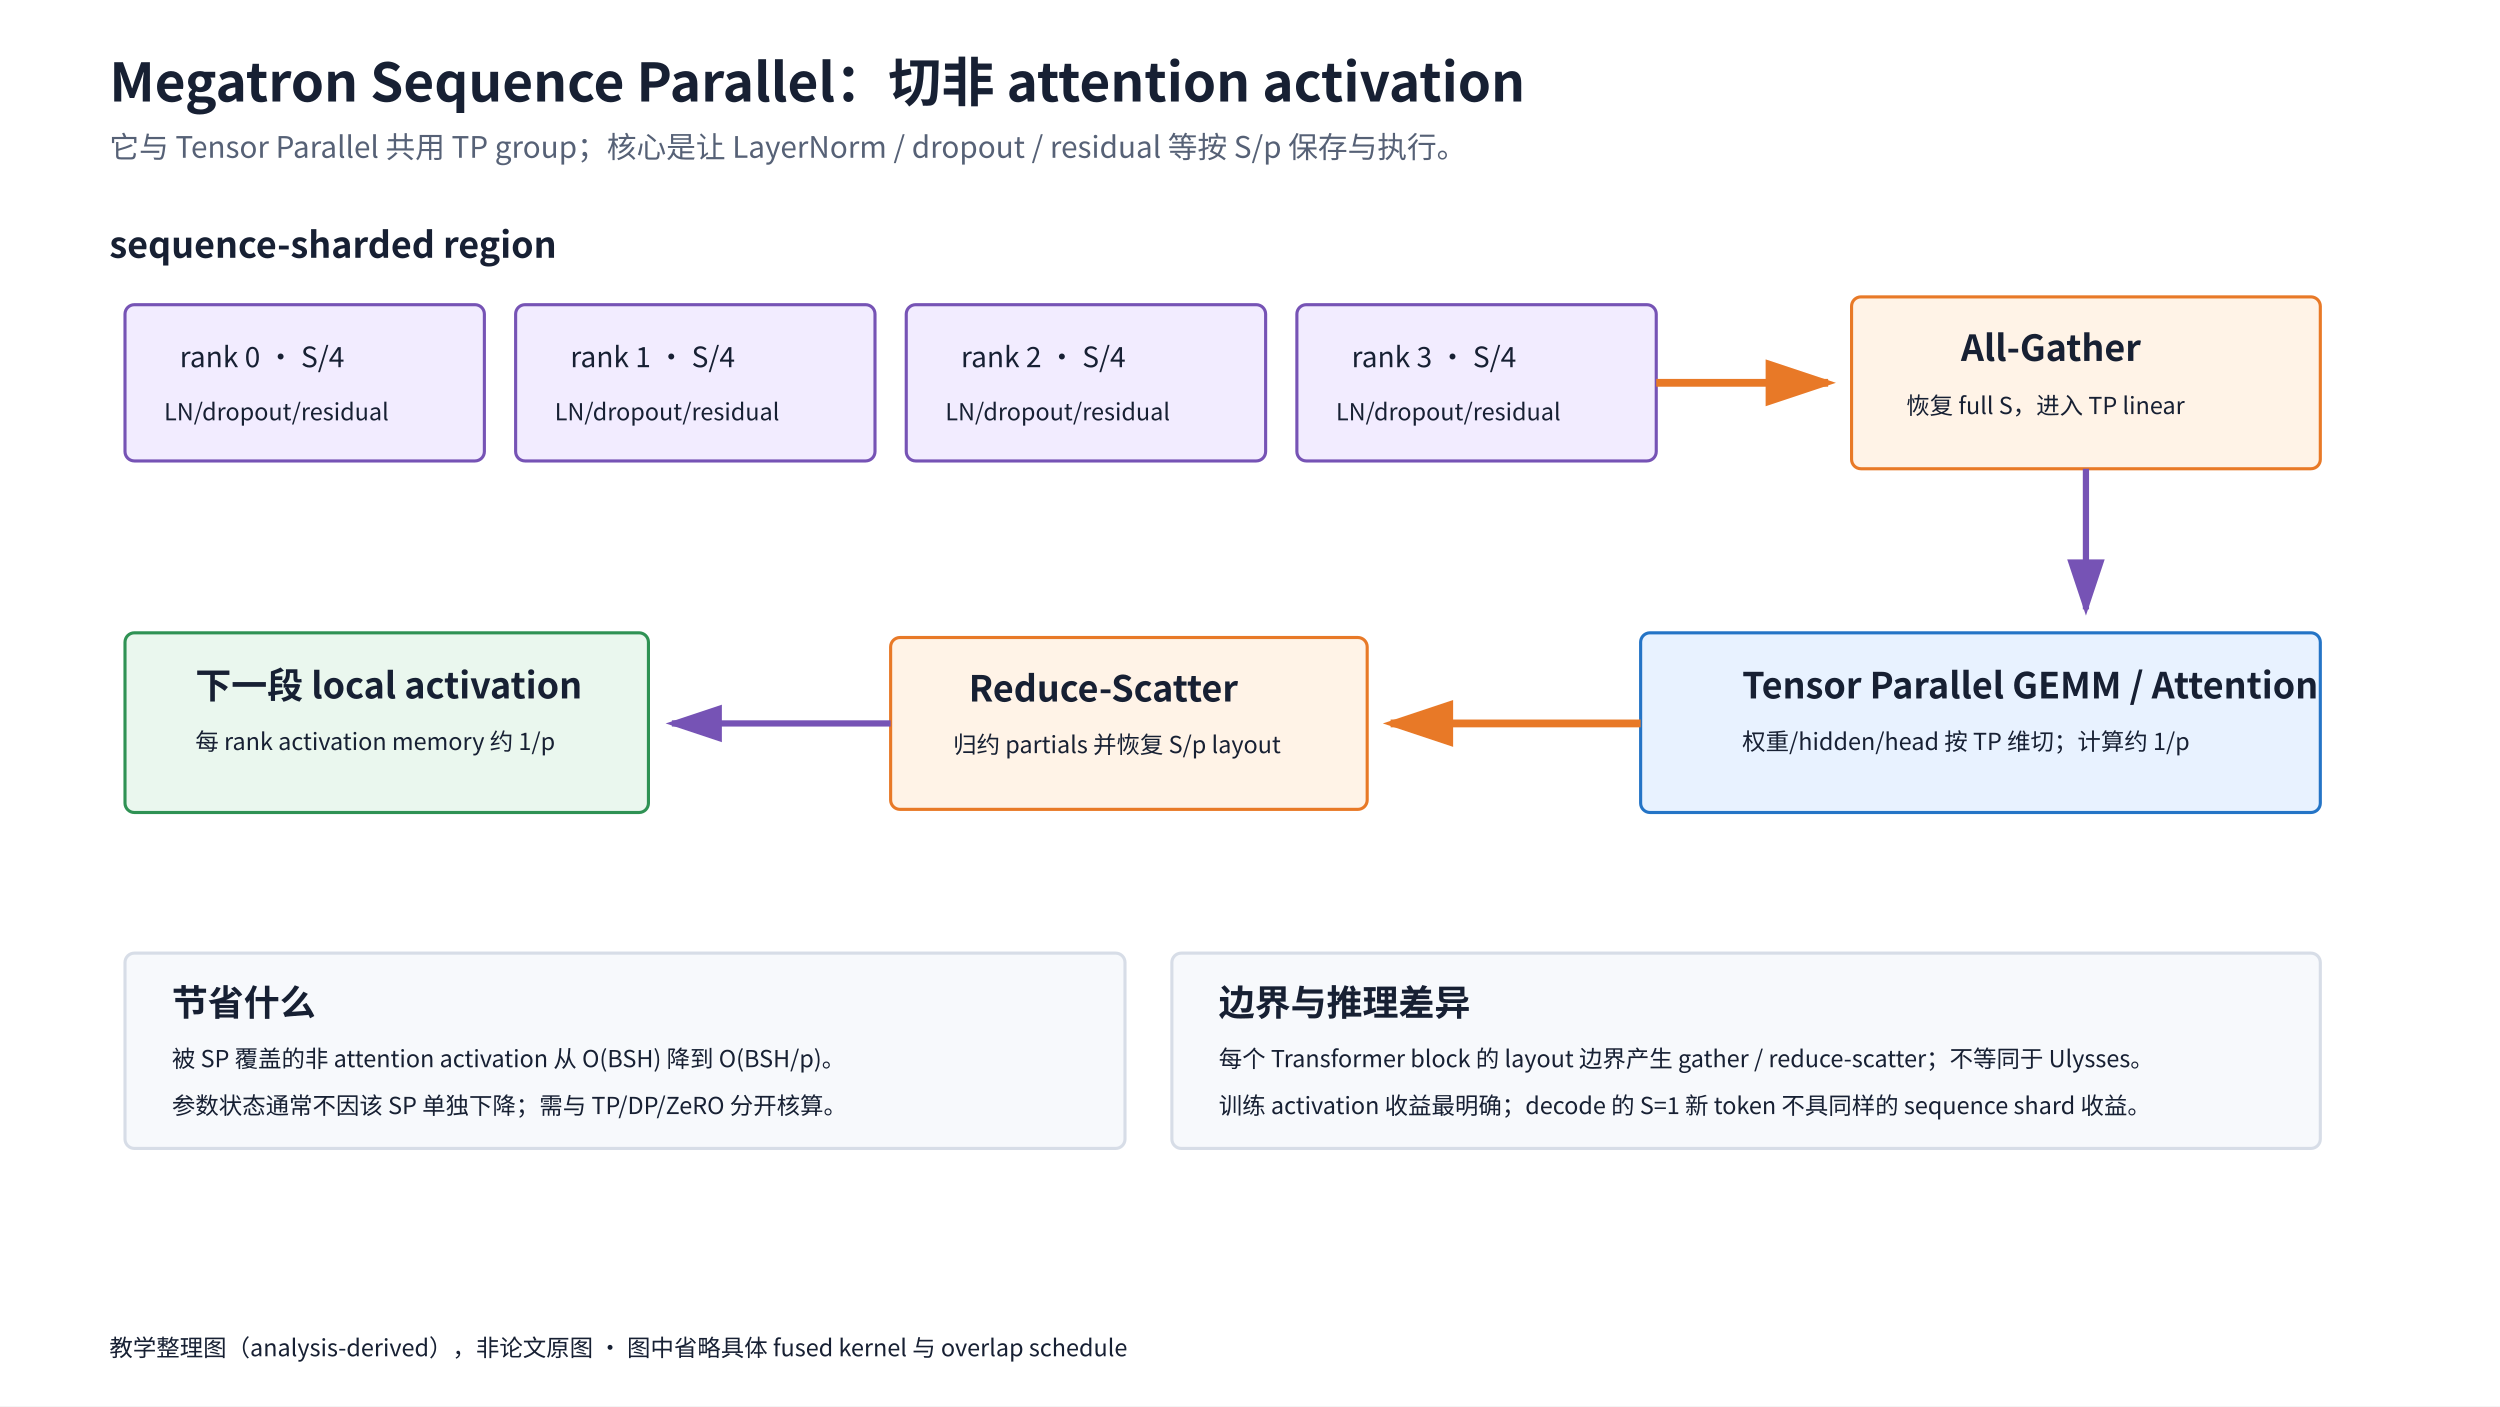
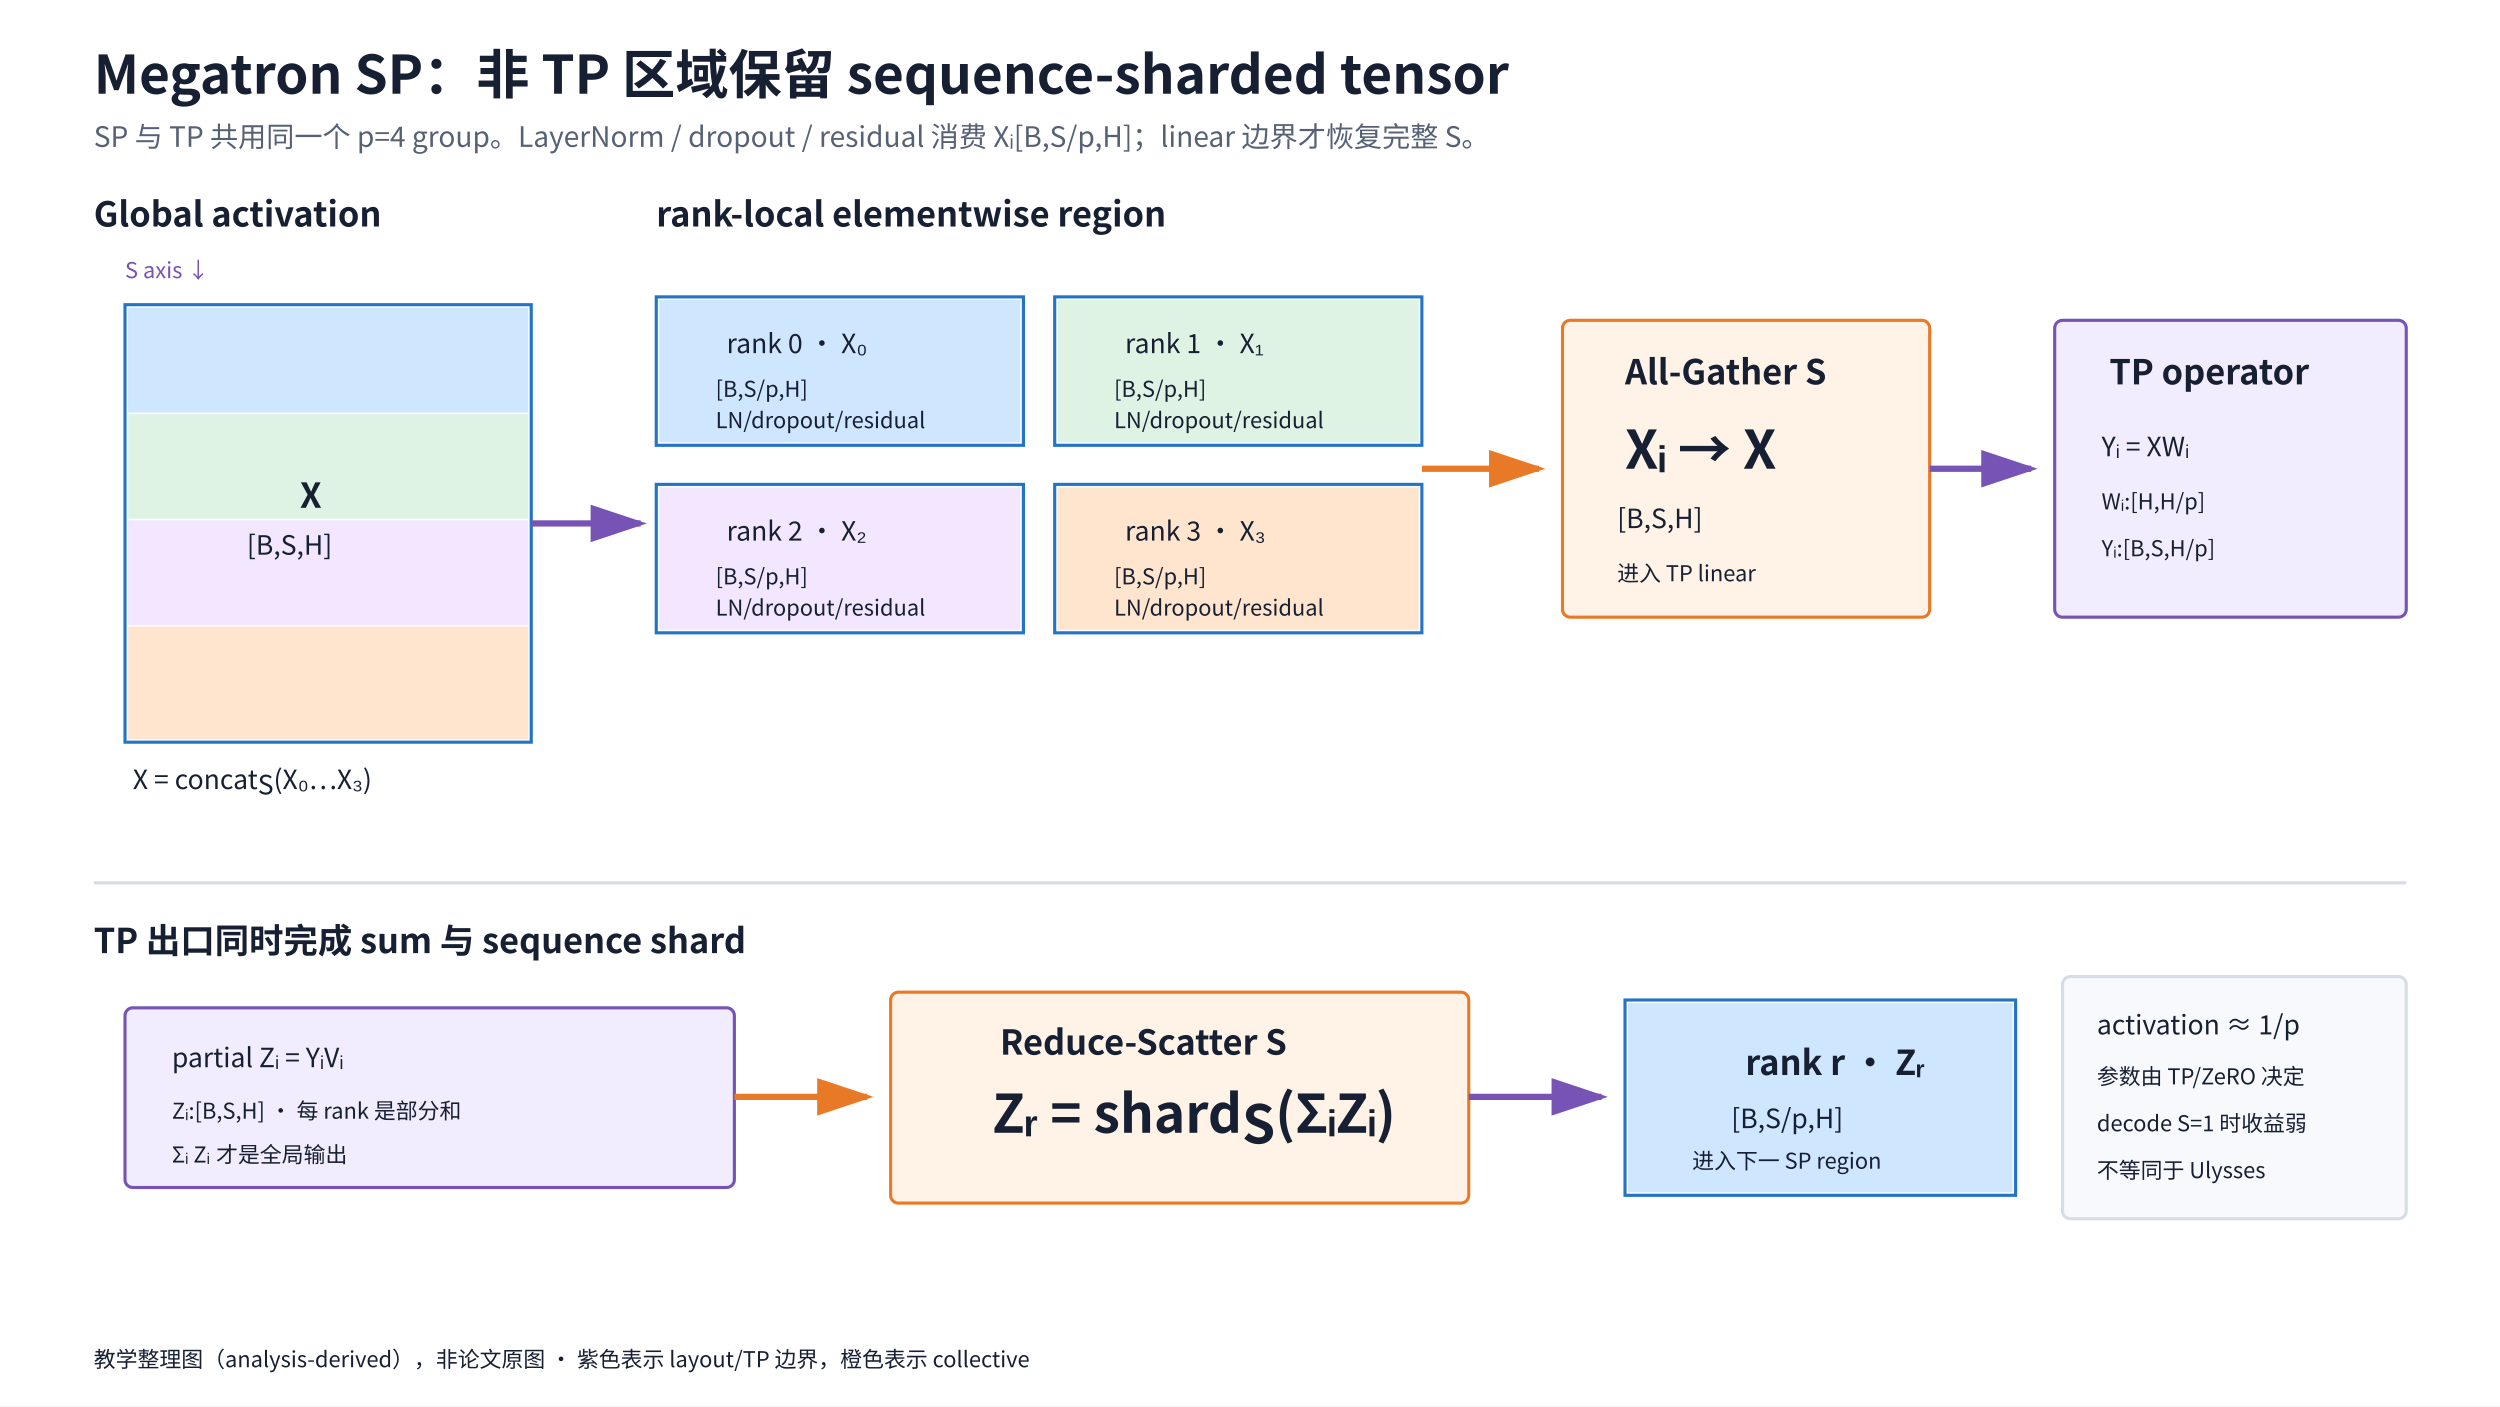
- <svg xmlns="http://www.w3.org/2000/svg" viewBox="0 0 1600 900" role="img" aria-labelledby="msp-title msp-desc">
+ <svg xmlns="http://www.w3.org/2000/svg" viewBox="0 0 1600 900" role="img" aria-labelledby="msp2-title msp2-desc">
  <defs>
-     <marker id="msp-arrow-o" markerWidth="10" markerHeight="10" refX="8" refY="3" orient="auto">
+     <marker id="msp2-arr-o" markerWidth="10" markerHeight="10" refX="8" refY="3" orient="auto">
      <path d="M0 0L0 6L9 3z" fill="#e87927" />
    </marker>
-     <marker id="msp-arrow-p" markerWidth="10" markerHeight="10" refX="8" refY="3" orient="auto">
+     <marker id="msp2-arr-p" markerWidth="10" markerHeight="10" refX="8" refY="3" orient="auto">
      <path d="M0 0L0 6L9 3z" fill="#7653b5" />
    </marker>
  </defs>
-   <style>text{font-family:"Noto Sans CJK SC","Microsoft YaHei",Arial,sans-serif;fill:#172033;letter-spacing:0}.t{font-size:34px;font-weight:700}.st{font-size:19px;fill:#566176}.h{font-size:23px;font-weight:700}.b{font-size:18px}.s{font-size:15px}.seq{fill:#f2ecff;stroke:#7653b5;stroke-width:2}.compute{fill:#e8f2ff;stroke:#2474c6;stroke-width:2}.local{fill:#eaf7ee;stroke:#2f9254;stroke-width:2}.comm{fill:#fff3e7;stroke:#e87927;stroke-width:2}.arr{fill:none;stroke:#e87927;stroke-width:5;marker-end:url(#msp-arrow-o)}.parr{fill:none;stroke:#7653b5;stroke-width:4;marker-end:url(#msp-arrow-p)}.note{fill:#f7f9fc;stroke:#d7dde7;stroke-width:2}</style>
+   <style>text{font-family:"Noto Sans CJK SC","Microsoft YaHei",Arial,sans-serif;fill:#172033;letter-spacing:0}.t{font-size:34px;font-weight:700}.st{font-size:18px;fill:#566176}.h{font-size:22px;font-weight:700}.b{font-size:17px}.s{font-size:14px}.axis{font-size:14px;fill:#7653b5}.tensor{fill:#f8fbff;stroke:#2474c6;stroke-width:2}.c0{fill:#cfe6ff}.c1{fill:#dff3e5}.c2{fill:#f2e7ff}.c3{fill:#ffe5cd}.local{fill:#eaf7ee;stroke:#2f9254;stroke-width:2}.comm{fill:#fff3e7;stroke:#e87927;stroke-width:2}.tp{fill:#f2ecff;stroke:#7653b5;stroke-width:2}.arr{fill:none;stroke:#e87927;stroke-width:4;marker-end:url(#msp2-arr-o)}.parr{fill:none;stroke:#7653b5;stroke-width:4;marker-end:url(#msp2-arr-p)}.note{fill:#f7f9fc;stroke:#d7dde7;stroke-width:2}</style>
  <rect width="1600" height="900" fill="#fff" />
-   <text class="t" x="70" y="65">Megatron Sequence Parallel：切非 attention activation</text>
-   <text class="st" x="70" y="101">它与 Tensor Parallel 共用 TP group；核心是让 LayerNorm / dropout / residual 等按 S/p 保存与执行。</text>
-   <text class="h" x="70" y="165">sequence-sharded region</text>
-   <g>
-     <rect class="seq" x="80" y="195" width="230" height="100" rx="6" />
-     <rect class="seq" x="330" y="195" width="230" height="100" rx="6" />
-     <rect class="seq" x="580" y="195" width="230" height="100" rx="6" />
-     <rect class="seq" x="830" y="195" width="230" height="100" rx="6" />
-     <text class="b" x="115" y="235">rank 0 · S/4</text>
-     <text class="b" x="365" y="235">rank 1 · S/4</text>
-     <text class="b" x="615" y="235">rank 2 · S/4</text>
-     <text class="b" x="865" y="235">rank 3 · S/4</text>
-     <text class="s" x="105" y="269">LN/dropout/residual</text>
-     <text class="s" x="355" y="269">LN/dropout/residual</text>
-     <text class="s" x="605" y="269">LN/dropout/residual</text>
-     <text class="s" x="855" y="269">LN/dropout/residual</text>
+   <text class="t" x="60" y="60">Megatron SP：非 TP 区域保留 sequence-sharded tensor</text>
+   <text class="st" x="60" y="94">SP 与 TP 共用同一个 p=4 group。LayerNorm / dropout / residual 消费 Xᵢ[B,S/p,H]；linear 边界才恢复完整 S。</text>
+   <text class="h" x="60" y="145">Global activation</text>
+   <text class="axis" x="80" y="178">S axis ↓</text>
+   <g transform="translate(80 195)">
+     <rect class="tensor" width="260" height="280" />
+     <rect class="c0" x="2" y="2" width="256" height="67" />
+     <rect class="c1" x="2" y="70" width="256" height="67" />
+     <rect class="c2" x="2" y="138" width="256" height="67" />
+     <rect class="c3" x="2" y="206" width="256" height="72" />
+     <text class="h" x="112" y="130">X</text>
+     <text class="b" x="78" y="160">[B,S,H]</text>
  </g>
-   <path class="arr" d="M1060 245H1170" />
-   <rect class="comm" x="1185" y="190" width="300" height="110" rx="6" />
-   <text class="h" x="1255" y="231">All-Gather</text>
-   <text class="s" x="1220" y="265">恢复 full S，进入 TP linear</text>
-   <path class="parr" d="M1335 300V390" />
-   <rect class="compute" x="1050" y="405" width="435" height="115" rx="6" />
-   <text class="h" x="1115" y="447">Tensor Parallel GEMM / Attention</text>
-   <text class="s" x="1115" y="480">权重/hidden/head 按 TP 维切；计算约 1/p</text>
-   <path class="arr" d="M1050 463H890" />
-   <rect class="comm" x="570" y="408" width="305" height="110" rx="6" />
-   <text class="h" x="620" y="449">Reduce-Scatter</text>
-   <text class="s" x="610" y="482">归约 partials 并恢复 S/p layout</text>
-   <path class="parr" d="M570 463H430" />
-   <rect class="local" x="80" y="405" width="335" height="115" rx="6" />
-   <text class="h" x="125" y="447">下一段 local activation</text>
-   <text class="s" x="125" y="480">每 rank activation memory 约 1/p</text>
-   <rect class="note" x="80" y="610" width="640" height="125" rx="6" />
-   <text class="h" x="110" y="650">节省什么</text>
-   <text class="s" x="110" y="683">被 SP 覆盖的非 attention activation 从 O(BSH) 降到 O(BSH/p)。</text>
-   <text class="s" x="110" y="713">参数状态通常不因该 SP 单独下降；需与 TP/DP/ZeRO 分开核算。</text>
-   <rect class="note" x="750" y="610" width="735" height="125" rx="6" />
-   <text class="h" x="780" y="650">边界与推理差异</text>
-   <text class="s" x="780" y="683">每个 Transformer block 的 layout 边界产生 gather / reduce-scatter；不等同于 Ulysses。</text>
-   <text class="s" x="780" y="713">训练 activation 收益最明确；decode 的 S=1 新 token 不具同样的 sequence shard 收益。</text>
-   <text class="s" x="70" y="868">教学整理图（analysis-derived），非论文原图 · 图中省略具体 fused kernel 与 overlap schedule</text>
+   <text class="b" x="85" y="505">X = concat<tspan baseline-shift="sub">S</tspan>(X₀…X₃)</text>
+   <path class="parr" d="M340 335H410" />
+   <text class="h" x="420" y="145">rank-local elementwise region</text>
+   <g transform="translate(420 190)">
+     <g>
+       <rect class="tensor" width="235" height="95" />
+       <rect class="c0" x="2" y="2" width="231" height="91" />
+       <text class="b" x="45" y="36">rank 0 · X₀</text>
+       <text class="s" x="38" y="64">[B,S/p,H]</text>
+       <text class="s" x="38" y="84">LN/dropout/residual</text>
+     </g>
+     <g transform="translate(255 0)">
+       <rect class="tensor" width="235" height="95" />
+       <rect class="c1" x="2" y="2" width="231" height="91" />
+       <text class="b" x="45" y="36">rank 1 · X₁</text>
+       <text class="s" x="38" y="64">[B,S/p,H]</text>
+       <text class="s" x="38" y="84">LN/dropout/residual</text>
+     </g>
+     <g transform="translate(0 120)">
+       <rect class="tensor" width="235" height="95" />
+       <rect class="c2" x="2" y="2" width="231" height="91" />
+       <text class="b" x="45" y="36">rank 2 · X₂</text>
+       <text class="s" x="38" y="64">[B,S/p,H]</text>
+       <text class="s" x="38" y="84">LN/dropout/residual</text>
+     </g>
+     <g transform="translate(255 120)">
+       <rect class="tensor" width="235" height="95" />
+       <rect class="c3" x="2" y="2" width="231" height="91" />
+       <text class="b" x="45" y="36">rank 3 · X₃</text>
+       <text class="s" x="38" y="64">[B,S/p,H]</text>
+       <text class="s" x="38" y="84">LN/dropout/residual</text>
+     </g>
+   </g>
+   <path class="arr" d="M910 300H985" />
+   <rect class="comm" x="1000" y="205" width="235" height="190" rx="5" />
+   <text class="h" x="1040" y="246">All-Gather S</text>
+   <text class="t" x="1040" y="300">Xᵢ → X</text>
+   <text class="b" x="1035" y="338">[B,S,H]</text>
+   <text class="s" x="1035" y="372">进入 TP linear</text>
+   <path class="parr" d="M1235 300H1300" />
+   <rect class="tp" x="1315" y="205" width="225" height="190" rx="5" />
+   <text class="h" x="1350" y="246">TP operator</text>
+   <text class="b" x="1345" y="292">Yᵢ = XWᵢ</text>
+   <text class="s" x="1345" y="326">Wᵢ:[H,H/p]</text>
+   <text class="s" x="1345" y="356">Yᵢ:[B,S,H/p]</text>
+   <line x1="60" y1="565" x2="1540" y2="565" stroke="#d7dde7" stroke-width="2" />
+   <text class="h" x="60" y="610">TP 出口同时完成 sum 与 sequence shard</text>
+   <rect class="tp" x="80" y="645" width="390" height="115" rx="5" />
+   <text class="b" x="110" y="683">partial Zᵢ = YᵢVᵢ</text>
+   <text class="s" x="110" y="716">Zᵢ:[B,S,H] · 每 rank 是部分和</text>
+   <text class="s" x="110" y="744">Σᵢ Zᵢ 才是全局输出</text>
+   <path class="arr" d="M470 702H555" />
+   <rect class="comm" x="570" y="635" width="370" height="135" rx="5" />
+   <text class="h" x="640" y="675">Reduce-Scatter S</text>
+   <text class="t" x="635" y="725">Zᵣ = shard<tspan baseline-shift="sub">S</tspan>(ΣᵢZᵢ)</text>
+   <path class="parr" d="M940 702H1025" />
+   <g transform="translate(1040 640)">
+     <rect class="tensor" width="250" height="125" />
+     <rect class="c0" x="2" y="2" width="246" height="121" />
+     <text class="h" x="77" y="48">rank r · Zᵣ</text>
+     <text class="b" x="68" y="82">[B,S/p,H]</text>
+     <text class="s" x="43" y="108">进入下一 SP region</text>
+   </g>
+   <rect class="note" x="1320" y="625" width="220" height="155" rx="5" />
+   <text class="b" x="1342" y="662">activation ≈ 1/p</text>
+   <text class="s" x="1342" y="694">参数由 TP/ZeRO 决定</text>
+   <text class="s" x="1342" y="724">decode S=1 时收益弱</text>
+   <text class="s" x="1342" y="754">不等同于 Ulysses</text>
+   <text class="s" x="60" y="875">教学整理图（analysis-derived），非论文原图 · 紫色表示 layout/TP 边界，橙色表示 collective</text>
</svg>
